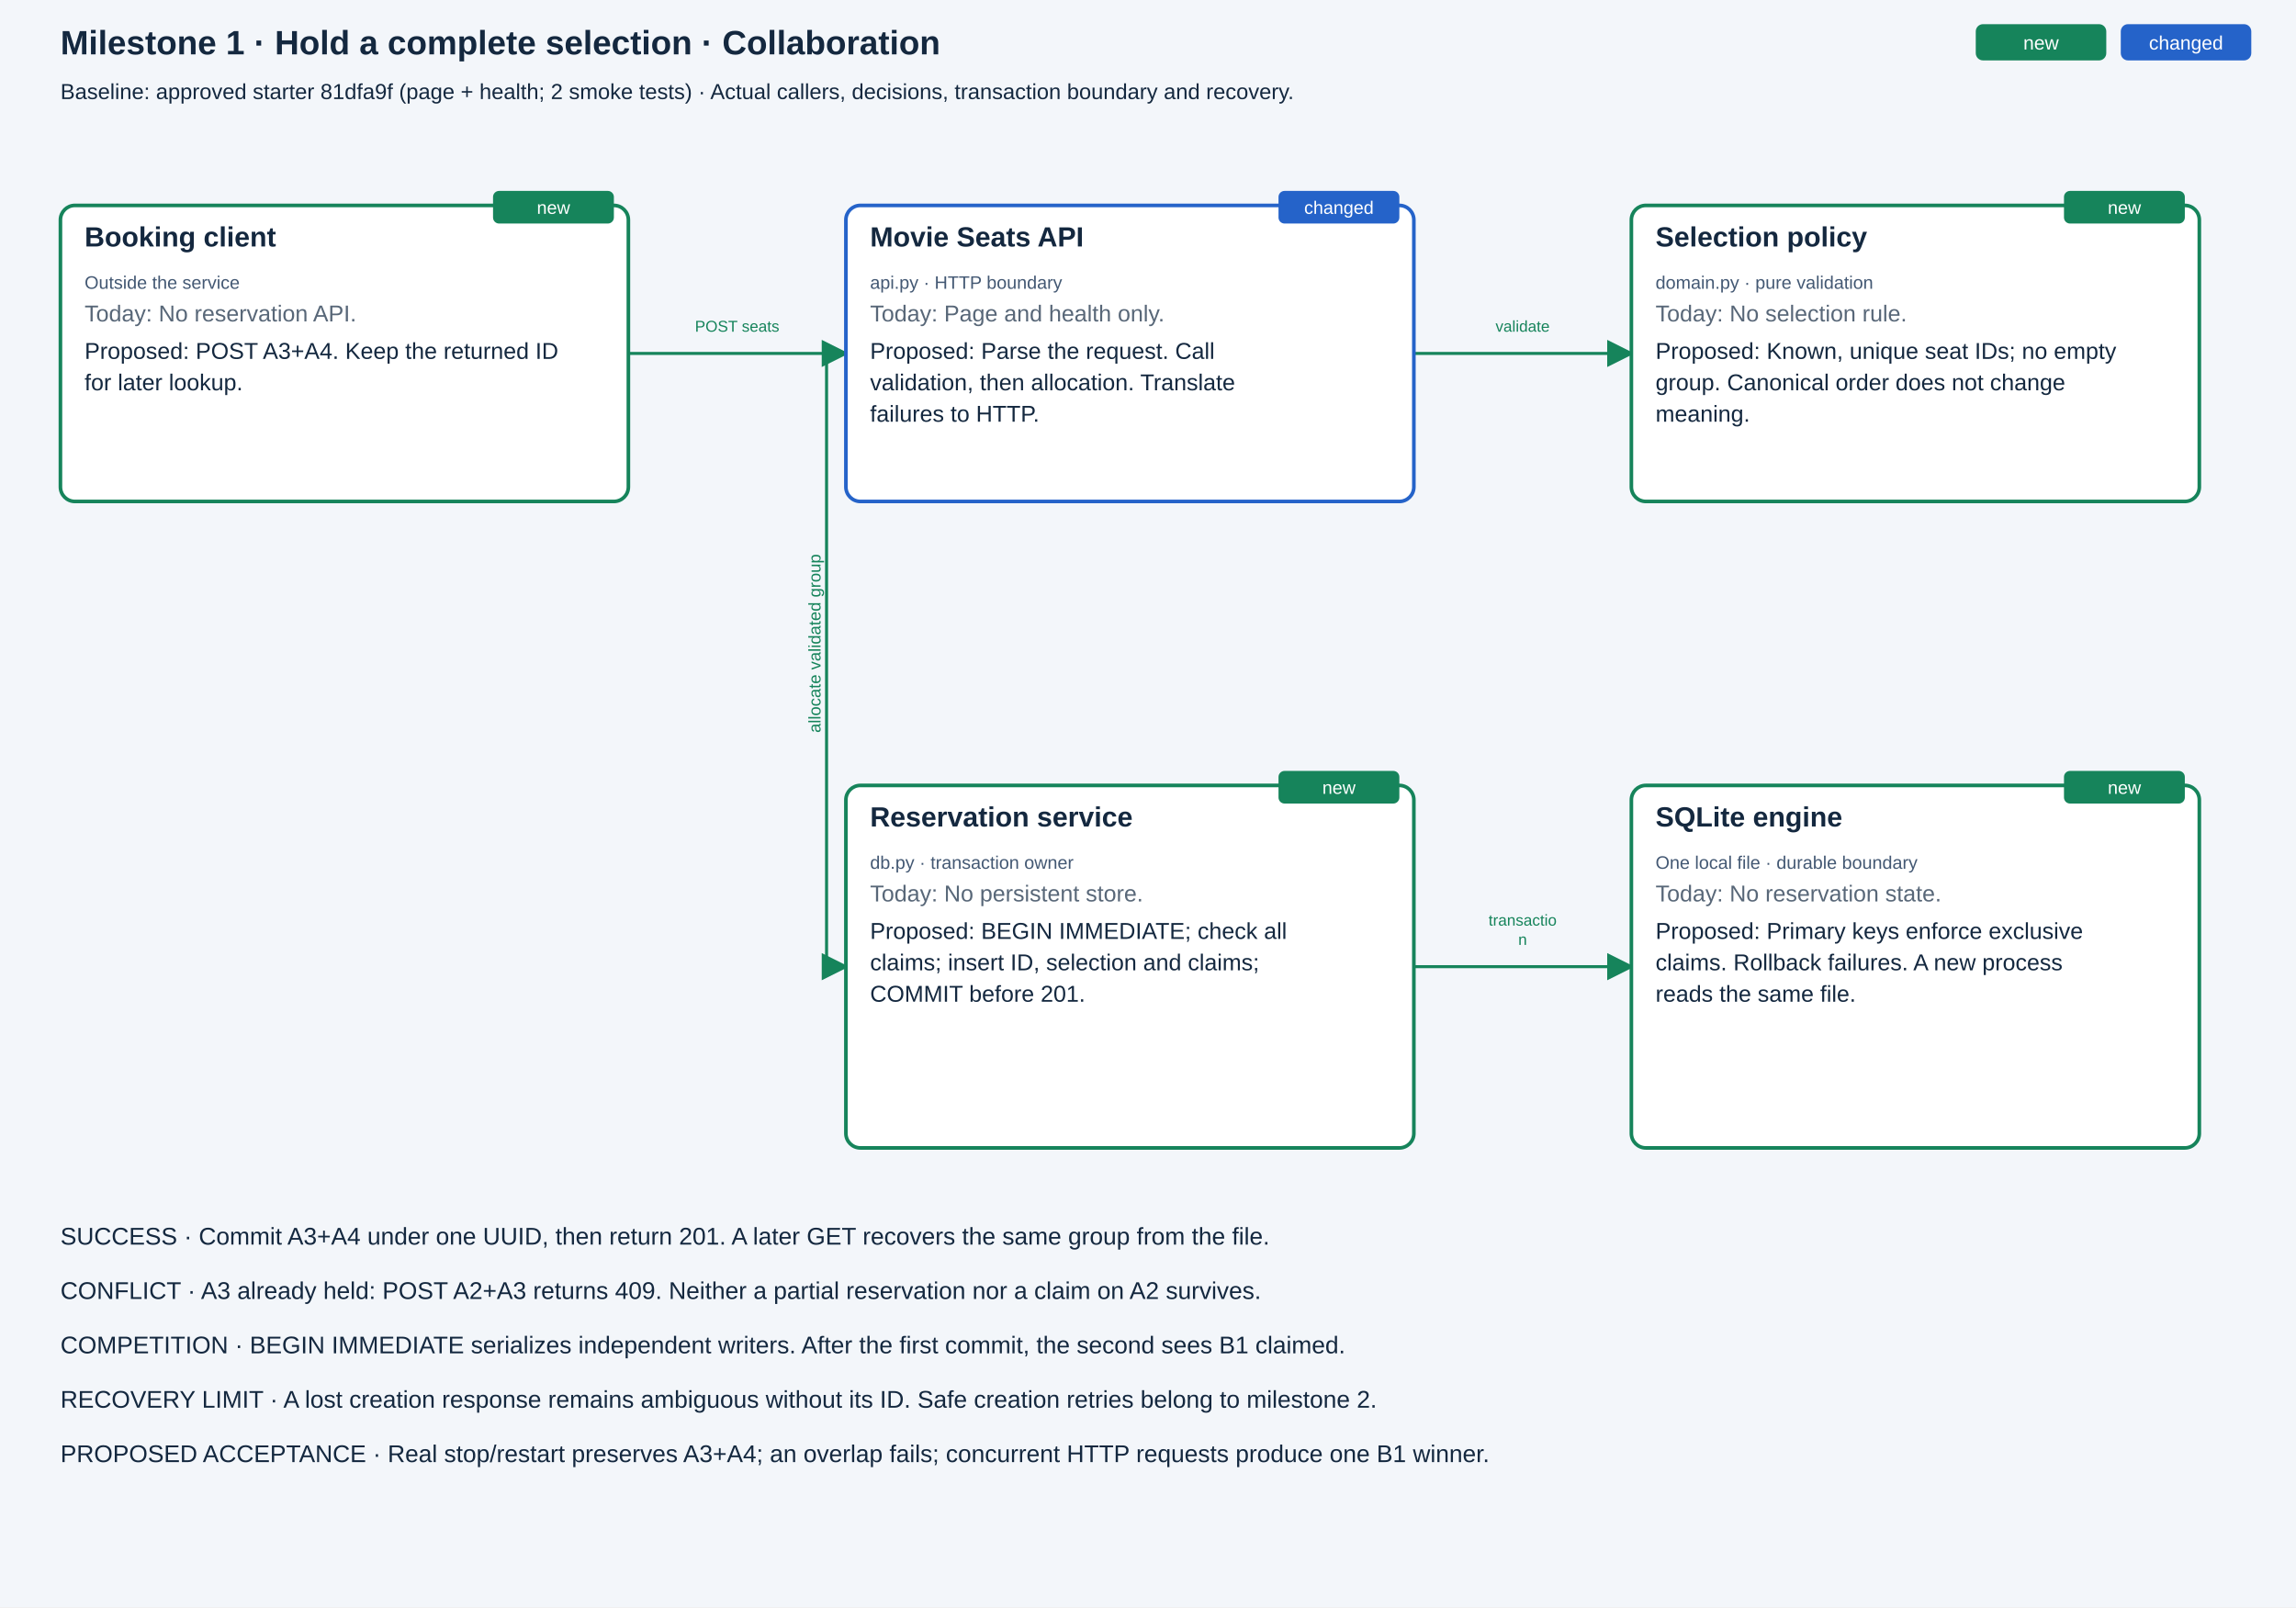
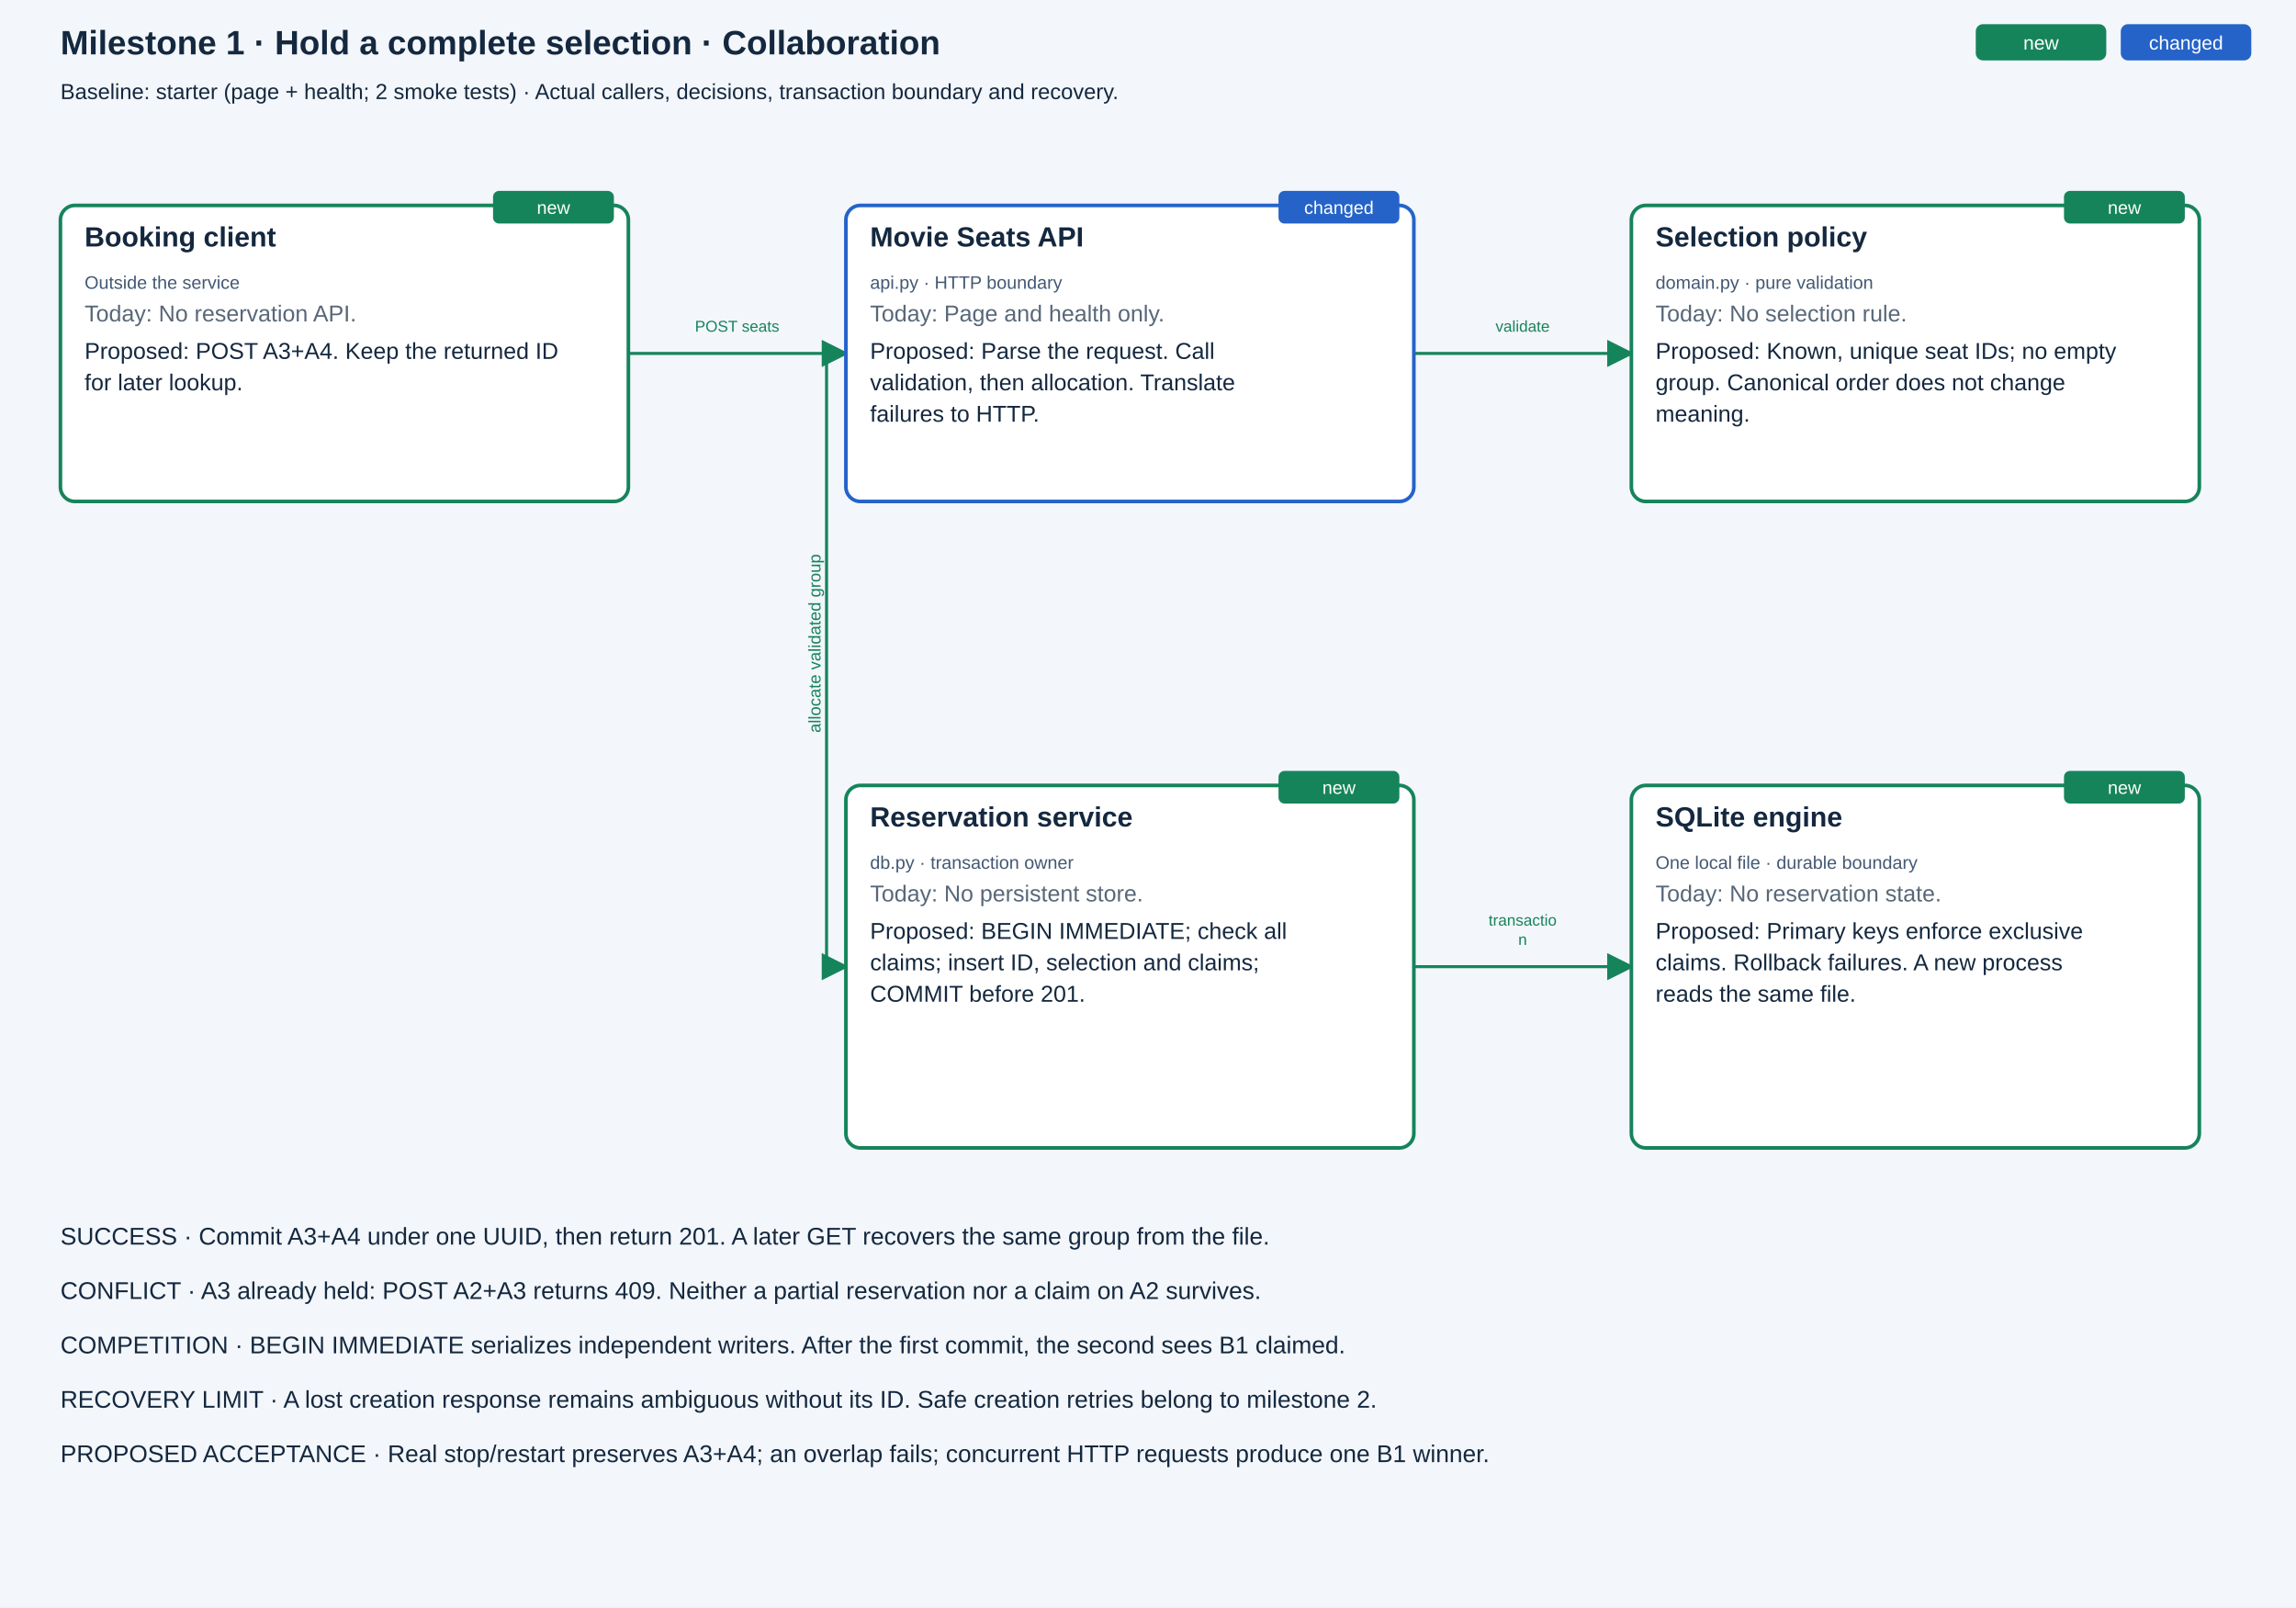
<svg xmlns="http://www.w3.org/2000/svg" width="1900" height="1330" viewBox="0 0 1900 1330" role="img">
  <defs>
    <marker id="new" markerWidth="9" markerHeight="9" refX="8" refY="4.5" orient="auto">
      <path d="M0,0 L9,4.5 L0,9 Z" fill="#16845b" />
    </marker>
    <marker id="changed" markerWidth="9" markerHeight="9" refX="8" refY="4.5" orient="auto">
      <path d="M0,0 L9,4.5 L0,9 Z" fill="#2563c9" />
    </marker>
    <marker id="context" markerWidth="9" markerHeight="9" refX="8" refY="4.5" orient="auto">
      <path d="M0,0 L9,4.5 L0,9 Z" fill="#7d8795" />
    </marker>
    <marker id="deleted" markerWidth="9" markerHeight="9" refX="8" refY="4.5" orient="auto">
      <path d="M0,0 L9,4.5 L0,9 Z" fill="#c83030" />
    </marker>
  </defs>
  <rect width="100%" height="100%" fill="#f3f6fa" />
  <text x="50" y="45" font-family="Arial,sans-serif" font-size="28" font-weight="700" fill="#14283f">Milestone 1 · Hold a complete selection · Collaboration</text>
-   <text x="50" y="82" font-family="Arial,sans-serif" font-size="18" font-weight="400" fill="#14283f">Baseline: approved starter 81dfa9f (page + health; 2 smoke tests) · Actual callers, decisions, transaction boundary and recovery.</text>
+   <text x="50" y="82" font-family="Arial,sans-serif" font-size="18" font-weight="400" fill="#14283f">Baseline: starter (page + health; 2 smoke tests) · Actual callers, decisions, transaction boundary and recovery.</text>
  <rect x="1635" y="20" width="108" height="30" rx="6" fill="#16845b" />
  <text x="1689" y="41" font-family="Arial" font-size="16" text-anchor="middle" fill="white">new</text>
  <rect x="1755" y="20" width="108" height="30" rx="6" fill="#2563c9" />
  <text x="1809" y="41" font-family="Arial" font-size="16" text-anchor="middle" fill="white">changed</text>
  <path d="M520,292.5 L700,292.5" stroke="#16845b" stroke-width="2.5" fill="none" marker-end="url(#new)" />
  <text x="610.0" y="274.5" text-anchor="middle" font-family="Arial" font-size="13" fill="#16845b">POST seats</text>
  <path d="M1170,292.5 L1350,292.5" stroke="#16845b" stroke-width="2.5" fill="none" marker-end="url(#new)" />
  <text x="1260.0" y="274.5" text-anchor="middle" font-family="Arial" font-size="13" fill="#16845b">validate</text>
  <path d="M700,292.5 H684 V800.0 H700" stroke="#16845b" stroke-width="2.5" fill="none" marker-end="url(#new)" />
  <text transform="translate(679,532.5) rotate(-90)" text-anchor="middle" font-family="Arial" font-size="14" fill="#16845b">allocate validated group</text>
  <path d="M1170,800.0 L1350,800.0" stroke="#16845b" stroke-width="2.5" fill="none" marker-end="url(#new)" />
  <text x="1260.0" y="766.0" text-anchor="middle" font-family="Arial" font-size="13" fill="#16845b">transactio</text>
  <text x="1260.0" y="782.0" text-anchor="middle" font-family="Arial" font-size="13" fill="#16845b">n</text>
  <rect x="50" y="170" width="470" height="245" rx="12" stroke="#16845b" stroke-width="3" fill="white" />
  <rect x="408" y="158" width="100" height="27" rx="5" fill="#16845b" />
  <text x="458" y="177" font-family="Arial" font-size="15" text-anchor="middle" fill="white">new</text>
  <text x="70" y="204" font-family="Arial,sans-serif" font-size="23" font-weight="700" fill="#14283f">Booking client</text>
  <text x="70" y="239" font-family="Arial,sans-serif" font-size="15" font-weight="400" fill="#435873">Outside the service</text>
  <text x="70" y="266" font-family="Arial,sans-serif" font-size="19" font-weight="400" fill="#586778">Today: No reservation API.</text>
  <text x="70" y="297" font-family="Arial,sans-serif" font-size="19" font-weight="400" fill="#14283f">Proposed: POST A3+A4. Keep the returned ID</text>
  <text x="70" y="323" font-family="Arial,sans-serif" font-size="19" font-weight="400" fill="#14283f">for later lookup.</text>
  <rect x="700" y="170" width="470" height="245" rx="12" stroke="#2563c9" stroke-width="3" fill="white" />
  <rect x="1058" y="158" width="100" height="27" rx="5" fill="#2563c9" />
  <text x="1108" y="177" font-family="Arial" font-size="15" text-anchor="middle" fill="white">changed</text>
  <text x="720" y="204" font-family="Arial,sans-serif" font-size="23" font-weight="700" fill="#14283f">Movie Seats API</text>
  <text x="720" y="239" font-family="Arial,sans-serif" font-size="15" font-weight="400" fill="#435873">api.py · HTTP boundary</text>
  <text x="720" y="266" font-family="Arial,sans-serif" font-size="19" font-weight="400" fill="#586778">Today: Page and health only.</text>
  <text x="720" y="297" font-family="Arial,sans-serif" font-size="19" font-weight="400" fill="#14283f">Proposed: Parse the request. Call</text>
  <text x="720" y="323" font-family="Arial,sans-serif" font-size="19" font-weight="400" fill="#14283f">validation, then allocation. Translate</text>
  <text x="720" y="349" font-family="Arial,sans-serif" font-size="19" font-weight="400" fill="#14283f">failures to HTTP.</text>
  <rect x="1350" y="170" width="470" height="245" rx="12" stroke="#16845b" stroke-width="3" fill="white" />
  <rect x="1708" y="158" width="100" height="27" rx="5" fill="#16845b" />
  <text x="1758" y="177" font-family="Arial" font-size="15" text-anchor="middle" fill="white">new</text>
  <text x="1370" y="204" font-family="Arial,sans-serif" font-size="23" font-weight="700" fill="#14283f">Selection policy</text>
  <text x="1370" y="239" font-family="Arial,sans-serif" font-size="15" font-weight="400" fill="#435873">domain.py · pure validation</text>
  <text x="1370" y="266" font-family="Arial,sans-serif" font-size="19" font-weight="400" fill="#586778">Today: No selection rule.</text>
  <text x="1370" y="297" font-family="Arial,sans-serif" font-size="19" font-weight="400" fill="#14283f">Proposed: Known, unique seat IDs; no empty</text>
  <text x="1370" y="323" font-family="Arial,sans-serif" font-size="19" font-weight="400" fill="#14283f">group. Canonical order does not change</text>
  <text x="1370" y="349" font-family="Arial,sans-serif" font-size="19" font-weight="400" fill="#14283f">meaning.</text>
  <rect x="700" y="650" width="470" height="300" rx="12" stroke="#16845b" stroke-width="3" fill="white" />
  <rect x="1058" y="638" width="100" height="27" rx="5" fill="#16845b" />
  <text x="1108" y="657" font-family="Arial" font-size="15" text-anchor="middle" fill="white">new</text>
  <text x="720" y="684" font-family="Arial,sans-serif" font-size="23" font-weight="700" fill="#14283f">Reservation service</text>
  <text x="720" y="719" font-family="Arial,sans-serif" font-size="15" font-weight="400" fill="#435873">db.py · transaction owner</text>
  <text x="720" y="746" font-family="Arial,sans-serif" font-size="19" font-weight="400" fill="#586778">Today: No persistent store.</text>
  <text x="720" y="777" font-family="Arial,sans-serif" font-size="19" font-weight="400" fill="#14283f">Proposed: BEGIN IMMEDIATE; check all</text>
  <text x="720" y="803" font-family="Arial,sans-serif" font-size="19" font-weight="400" fill="#14283f">claims; insert ID, selection and claims;</text>
  <text x="720" y="829" font-family="Arial,sans-serif" font-size="19" font-weight="400" fill="#14283f">COMMIT before 201.</text>
  <rect x="1350" y="650" width="470" height="300" rx="12" stroke="#16845b" stroke-width="3" fill="white" />
  <rect x="1708" y="638" width="100" height="27" rx="5" fill="#16845b" />
  <text x="1758" y="657" font-family="Arial" font-size="15" text-anchor="middle" fill="white">new</text>
  <text x="1370" y="684" font-family="Arial,sans-serif" font-size="23" font-weight="700" fill="#14283f">SQLite engine</text>
  <text x="1370" y="719" font-family="Arial,sans-serif" font-size="15" font-weight="400" fill="#435873">One local file · durable boundary</text>
  <text x="1370" y="746" font-family="Arial,sans-serif" font-size="19" font-weight="400" fill="#586778">Today: No reservation state.</text>
  <text x="1370" y="777" font-family="Arial,sans-serif" font-size="19" font-weight="400" fill="#14283f">Proposed: Primary keys enforce exclusive</text>
  <text x="1370" y="803" font-family="Arial,sans-serif" font-size="19" font-weight="400" fill="#14283f">claims. Rollback failures. A new process</text>
  <text x="1370" y="829" font-family="Arial,sans-serif" font-size="19" font-weight="400" fill="#14283f">reads the same file.</text>
  <text x="50" y="1030" font-family="Arial,sans-serif" font-size="20" font-weight="400" fill="#14283f">SUCCESS · Commit A3+A4 under one UUID, then return 201. A later GET recovers the same group from the file.</text>
  <text x="50" y="1075" font-family="Arial,sans-serif" font-size="20" font-weight="400" fill="#14283f">CONFLICT · A3 already held: POST A2+A3 returns 409. Neither a partial reservation nor a claim on A2 survives.</text>
  <text x="50" y="1120" font-family="Arial,sans-serif" font-size="20" font-weight="400" fill="#14283f">COMPETITION · BEGIN IMMEDIATE serializes independent writers. After the first commit, the second sees B1 claimed.</text>
  <text x="50" y="1165" font-family="Arial,sans-serif" font-size="20" font-weight="400" fill="#14283f">RECOVERY LIMIT · A lost creation response remains ambiguous without its ID. Safe creation retries belong to milestone 2.</text>
  <text x="50" y="1210" font-family="Arial,sans-serif" font-size="20" font-weight="400" fill="#14283f">PROPOSED ACCEPTANCE · Real stop/restart preserves A3+A4; an overlap fails; concurrent HTTP requests produce one B1 winner.</text>
</svg>
